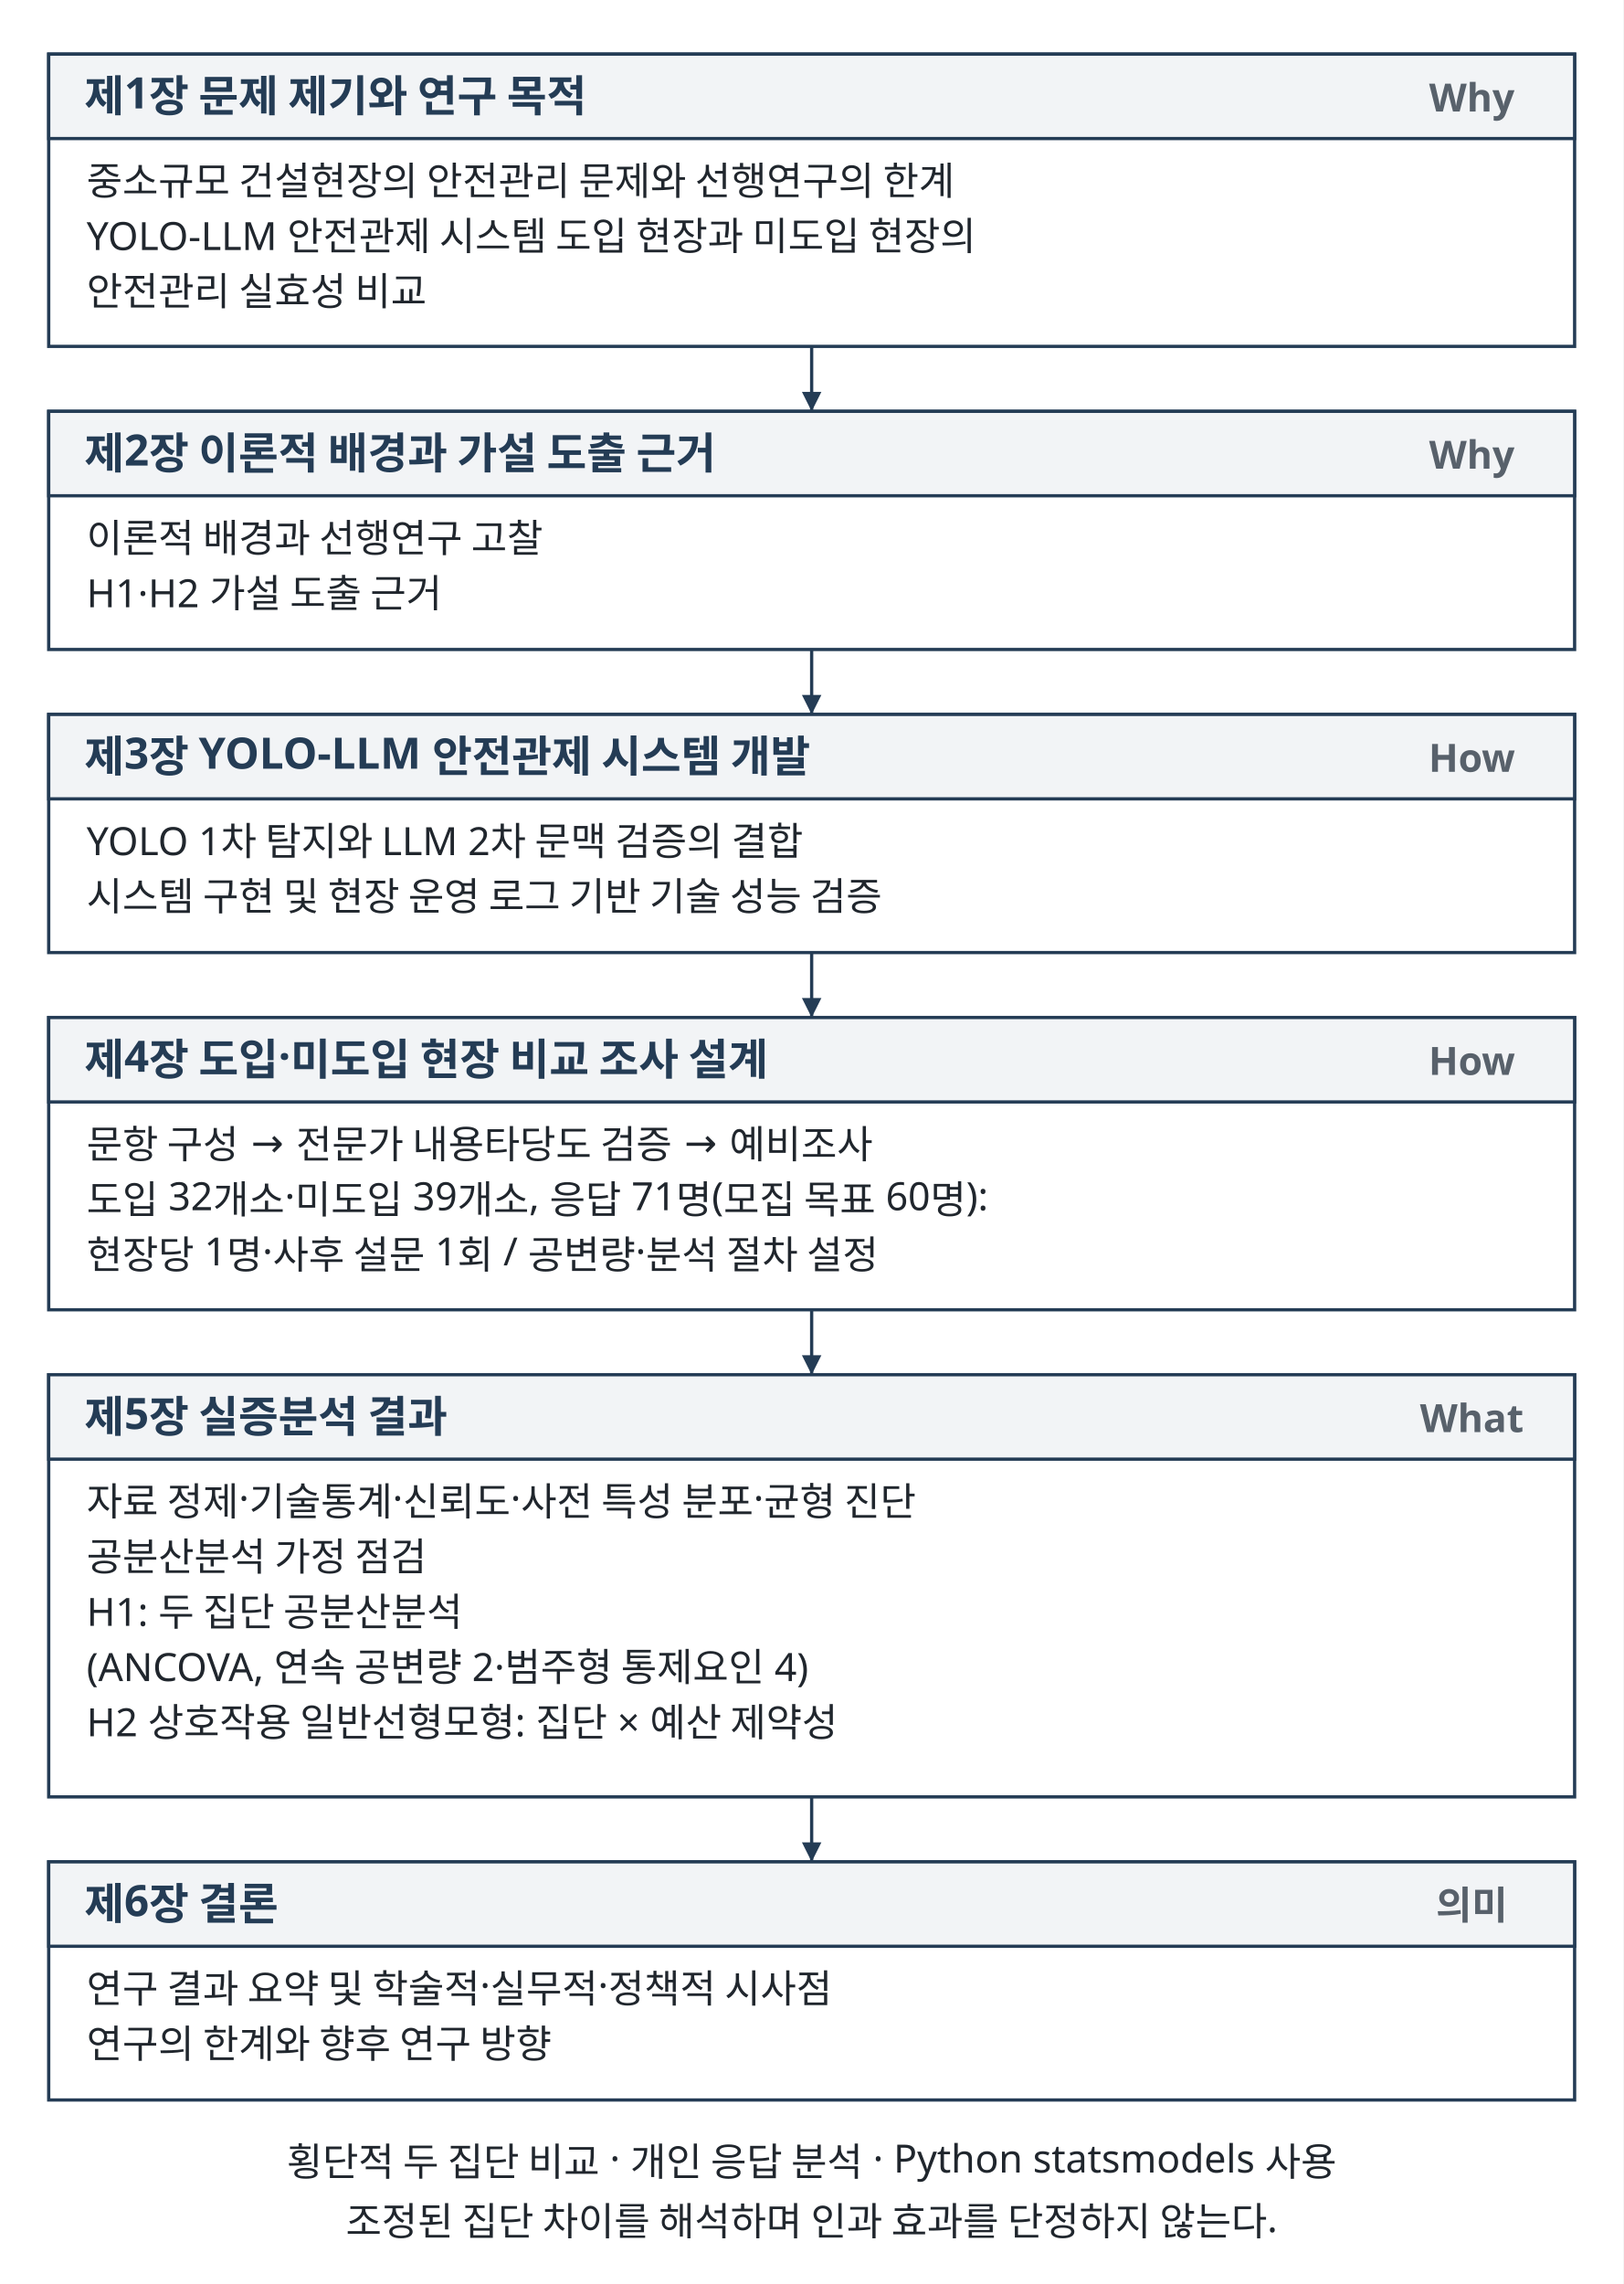
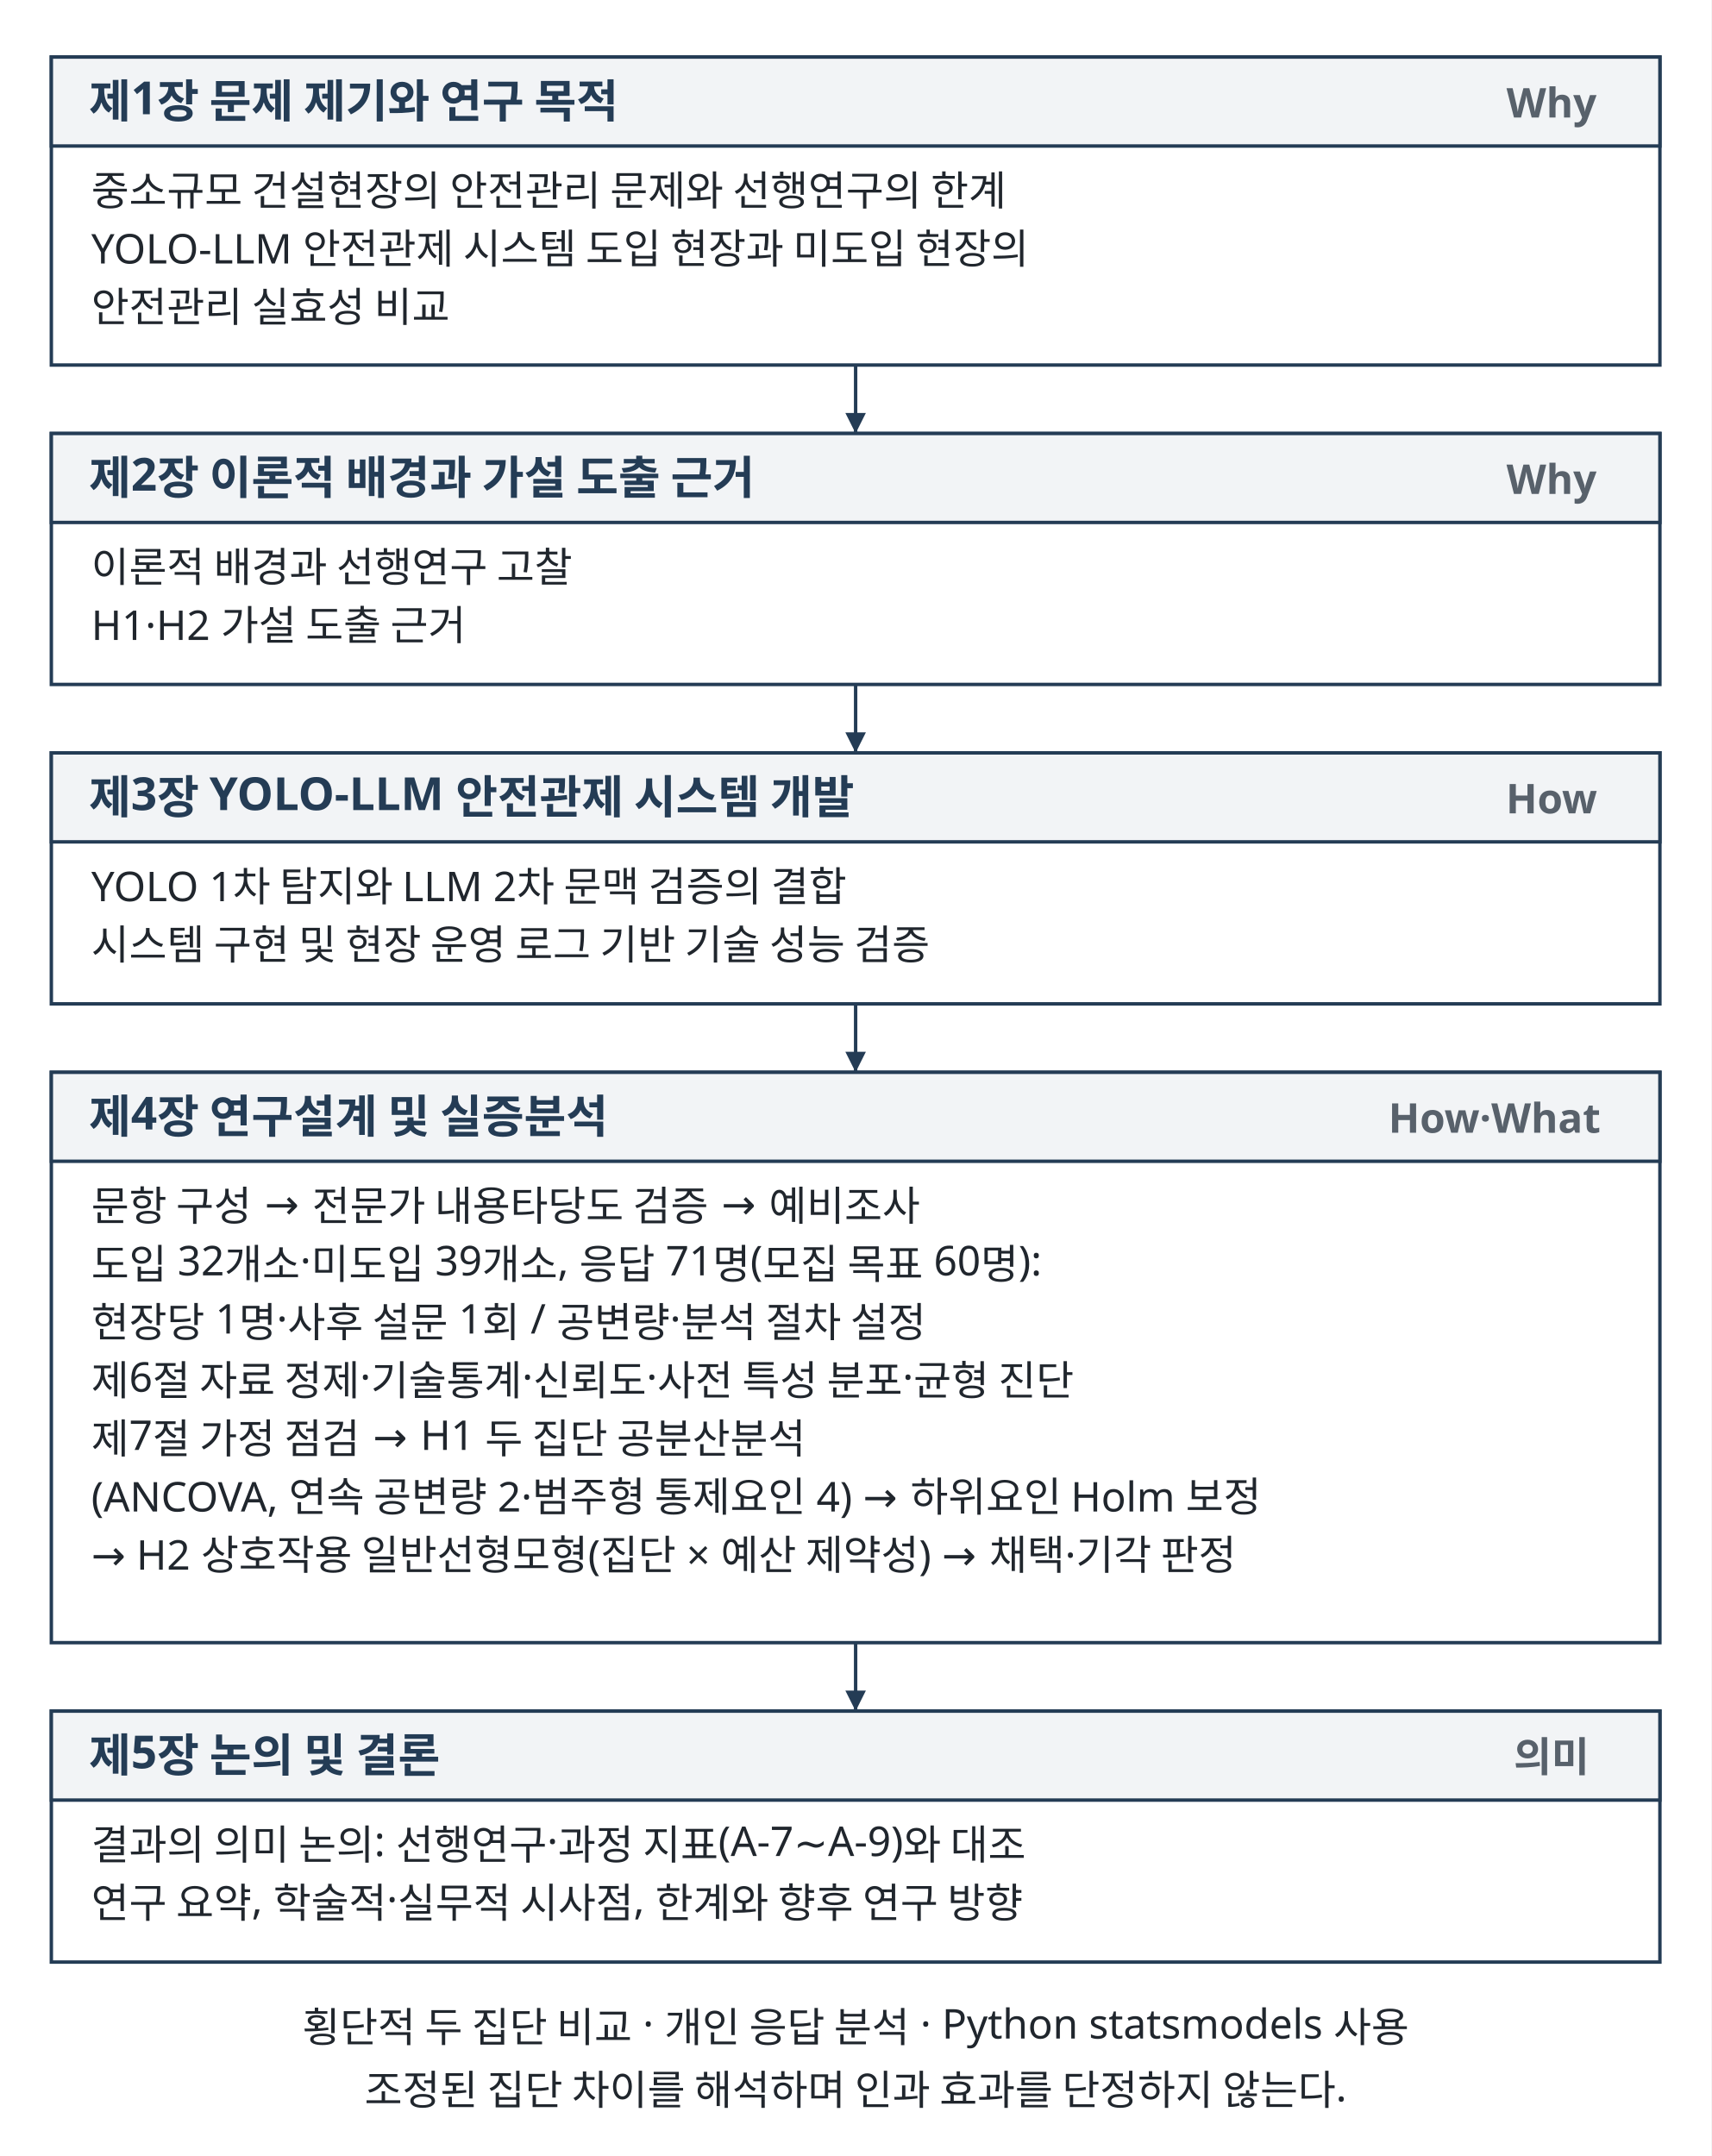
- <svg xmlns="http://www.w3.org/2000/svg" width="150mm" height="211.0mm" viewBox="0 0 1500 2110">
+ <svg xmlns="http://www.w3.org/2000/svg" width="150mm" height="189.0mm" viewBox="0 0 1500 1890">
  <rect width="1500" height="100%" fill="white" />
  <rect x="45" y="50" width="1410" height="270" fill="white" stroke="#243C55" stroke-width="3" />
  <rect x="45" y="50" width="1410" height="78" fill="#F2F4F6" stroke="#243C55" stroke-width="3" />
  <text x="78" y="103" font-family="Malgun Gothic" font-size="40" font-weight="700" fill="#243C55" text-anchor="start">제1장  문제 제기와 연구 목적</text>
  <text x="1360" y="103" font-family="Malgun Gothic" font-size="36" font-weight="700" fill="#58616B" text-anchor="middle">Why</text>
  <text x="80" y="180" font-family="Malgun Gothic" font-size="36" font-weight="400" fill="#20262D" text-anchor="start">중소규모 건설현장의 안전관리 문제와 선행연구의 한계</text>
  <text x="80" y="231" font-family="Malgun Gothic" font-size="36" font-weight="400" fill="#20262D" text-anchor="start">YOLO-LLM 안전관제 시스템 도입 현장과 미도입 현장의</text>
  <text x="80" y="282" font-family="Malgun Gothic" font-size="36" font-weight="400" fill="#20262D" text-anchor="start">안전관리 실효성 비교</text>
  <polyline points="750,320 750,380" fill="none" stroke="#243C55" stroke-width="3" />
  <polygon points="750,380 759.0,362.0 741.0,362.0" fill="#243C55" />
  <rect x="45" y="380" width="1410" height="220" fill="white" stroke="#243C55" stroke-width="3" />
  <rect x="45" y="380" width="1410" height="78" fill="#F2F4F6" stroke="#243C55" stroke-width="3" />
  <text x="78" y="433" font-family="Malgun Gothic" font-size="40" font-weight="700" fill="#243C55" text-anchor="start">제2장  이론적 배경과 가설 도출 근거</text>
  <text x="1360" y="433" font-family="Malgun Gothic" font-size="36" font-weight="700" fill="#58616B" text-anchor="middle">Why</text>
  <text x="80" y="510" font-family="Malgun Gothic" font-size="36" font-weight="400" fill="#20262D" text-anchor="start">이론적 배경과 선행연구 고찰</text>
  <text x="80" y="561" font-family="Malgun Gothic" font-size="36" font-weight="400" fill="#20262D" text-anchor="start">H1·H2 가설 도출 근거</text>
  <polyline points="750,600 750,660" fill="none" stroke="#243C55" stroke-width="3" />
  <polygon points="750,660 759.0,642.0 741.0,642.0" fill="#243C55" />
  <rect x="45" y="660" width="1410" height="220" fill="white" stroke="#243C55" stroke-width="3" />
  <rect x="45" y="660" width="1410" height="78" fill="#F2F4F6" stroke="#243C55" stroke-width="3" />
  <text x="78" y="713" font-family="Malgun Gothic" font-size="40" font-weight="700" fill="#243C55" text-anchor="start">제3장  YOLO-LLM 안전관제 시스템 개발</text>
  <text x="1360" y="713" font-family="Malgun Gothic" font-size="36" font-weight="700" fill="#58616B" text-anchor="middle">How</text>
  <text x="80" y="790" font-family="Malgun Gothic" font-size="36" font-weight="400" fill="#20262D" text-anchor="start">YOLO 1차 탐지와 LLM 2차 문맥 검증의 결합</text>
  <text x="80" y="841" font-family="Malgun Gothic" font-size="36" font-weight="400" fill="#20262D" text-anchor="start">시스템 구현 및 현장 운영 로그 기반 기술 성능 검증</text>
  <polyline points="750,880 750,940" fill="none" stroke="#243C55" stroke-width="3" />
  <polygon points="750,940 759.0,922.0 741.0,922.0" fill="#243C55" />
-   <rect x="45" y="940" width="1410" height="270" fill="white" stroke="#243C55" stroke-width="3" />
+   <rect x="45" y="940" width="1410" height="500" fill="white" stroke="#243C55" stroke-width="3" />
  <rect x="45" y="940" width="1410" height="78" fill="#F2F4F6" stroke="#243C55" stroke-width="3" />
-   <text x="78" y="993" font-family="Malgun Gothic" font-size="40" font-weight="700" fill="#243C55" text-anchor="start">제4장  도입·미도입 현장 비교 조사 설계</text>
-   <text x="1360" y="993" font-family="Malgun Gothic" font-size="36" font-weight="700" fill="#58616B" text-anchor="middle">How</text>
+   <text x="78" y="993" font-family="Malgun Gothic" font-size="40" font-weight="700" fill="#243C55" text-anchor="start">제4장  연구설계 및 실증분석</text>
+   <text x="1310" y="993" font-family="Malgun Gothic" font-size="36" font-weight="700" fill="#58616B" text-anchor="middle">How·What</text>
  <text x="80" y="1070" font-family="Malgun Gothic" font-size="36" font-weight="400" fill="#20262D" text-anchor="start">문항 구성 → 전문가 내용타당도 검증 → 예비조사</text>
  <text x="80" y="1121" font-family="Malgun Gothic" font-size="36" font-weight="400" fill="#20262D" text-anchor="start">도입 32개소·미도입 39개소, 응답 71명(모집 목표 60명):</text>
  <text x="80" y="1172" font-family="Malgun Gothic" font-size="36" font-weight="400" fill="#20262D" text-anchor="start">현장당 1명·사후 설문 1회 / 공변량·분석 절차 설정</text>
-   <polyline points="750,1210 750,1270" fill="none" stroke="#243C55" stroke-width="3" />
-   <polygon points="750,1270 759.0,1252.0 741.0,1252.0" fill="#243C55" />
-   <rect x="45" y="1270" width="1410" height="390" fill="white" stroke="#243C55" stroke-width="3" />
-   <rect x="45" y="1270" width="1410" height="78" fill="#F2F4F6" stroke="#243C55" stroke-width="3" />
-   <text x="78" y="1323" font-family="Malgun Gothic" font-size="40" font-weight="700" fill="#243C55" text-anchor="start">제5장  실증분석 결과</text>
-   <text x="1360" y="1323" font-family="Malgun Gothic" font-size="36" font-weight="700" fill="#58616B" text-anchor="middle">What</text>
-   <text x="80" y="1400" font-family="Malgun Gothic" font-size="36" font-weight="400" fill="#20262D" text-anchor="start">자료 정제·기술통계·신뢰도·사전 특성 분포·균형 진단</text>
-   <text x="80" y="1451" font-family="Malgun Gothic" font-size="36" font-weight="400" fill="#20262D" text-anchor="start">공분산분석 가정 점검</text>
-   <text x="80" y="1502" font-family="Malgun Gothic" font-size="36" font-weight="400" fill="#20262D" text-anchor="start">H1: 두 집단 공분산분석</text>
-   <text x="80" y="1553" font-family="Malgun Gothic" font-size="36" font-weight="400" fill="#20262D" text-anchor="start">(ANCOVA, 연속 공변량 2·범주형 통제요인 4)</text>
-   <text x="80" y="1604" font-family="Malgun Gothic" font-size="36" font-weight="400" fill="#20262D" text-anchor="start">H2 상호작용 일반선형모형: 집단 × 예산 제약성</text>
-   <polyline points="750,1660 750,1720" fill="none" stroke="#243C55" stroke-width="3" />
-   <polygon points="750,1720 759.0,1702.0 741.0,1702.0" fill="#243C55" />
-   <rect x="45" y="1720" width="1410" height="220" fill="white" stroke="#243C55" stroke-width="3" />
-   <rect x="45" y="1720" width="1410" height="78" fill="#F2F4F6" stroke="#243C55" stroke-width="3" />
-   <text x="78" y="1773" font-family="Malgun Gothic" font-size="40" font-weight="700" fill="#243C55" text-anchor="start">제6장  결론</text>
-   <text x="1360" y="1773" font-family="Malgun Gothic" font-size="36" font-weight="700" fill="#58616B" text-anchor="middle">의미</text>
-   <text x="80" y="1850" font-family="Malgun Gothic" font-size="36" font-weight="400" fill="#20262D" text-anchor="start">연구 결과 요약 및 학술적·실무적·정책적 시사점</text>
-   <text x="80" y="1901" font-family="Malgun Gothic" font-size="36" font-weight="400" fill="#20262D" text-anchor="start">연구의 한계와 향후 연구 방향</text>
-   <text x="750" y="2010" font-family="Malgun Gothic" font-size="36" font-weight="400" fill="#20262D" text-anchor="middle">횡단적 두 집단 비교 · 개인 응답 분석 · Python statsmodels 사용</text>
-   <text x="750" y="2065" font-family="Malgun Gothic" font-size="36" font-weight="400" fill="#20262D" text-anchor="middle">조정된 집단 차이를 해석하며 인과 효과를 단정하지 않는다.</text>
+   <text x="80" y="1223" font-family="Malgun Gothic" font-size="36" font-weight="400" fill="#20262D" text-anchor="start">제6절  자료 정제·기술통계·신뢰도·사전 특성 분포·균형 진단</text>
+   <text x="80" y="1274" font-family="Malgun Gothic" font-size="36" font-weight="400" fill="#20262D" text-anchor="start">제7절  가정 점검 → H1 두 집단 공분산분석</text>
+   <text x="80" y="1325" font-family="Malgun Gothic" font-size="36" font-weight="400" fill="#20262D" text-anchor="start">(ANCOVA, 연속 공변량 2·범주형 통제요인 4) → 하위요인 Holm 보정</text>
+   <text x="80" y="1376" font-family="Malgun Gothic" font-size="36" font-weight="400" fill="#20262D" text-anchor="start">→ H2 상호작용 일반선형모형(집단 × 예산 제약성) → 채택·기각 판정</text>
+   <polyline points="750,1440 750,1500" fill="none" stroke="#243C55" stroke-width="3" />
+   <polygon points="750,1500 759.0,1482.0 741.0,1482.0" fill="#243C55" />
+   <rect x="45" y="1500" width="1410" height="220" fill="white" stroke="#243C55" stroke-width="3" />
+   <rect x="45" y="1500" width="1410" height="78" fill="#F2F4F6" stroke="#243C55" stroke-width="3" />
+   <text x="78" y="1553" font-family="Malgun Gothic" font-size="40" font-weight="700" fill="#243C55" text-anchor="start">제5장  논의 및 결론</text>
+   <text x="1360" y="1553" font-family="Malgun Gothic" font-size="36" font-weight="700" fill="#58616B" text-anchor="middle">의미</text>
+   <text x="80" y="1630" font-family="Malgun Gothic" font-size="36" font-weight="400" fill="#20262D" text-anchor="start">결과의 의미 논의: 선행연구·과정 지표(A-7∼A-9)와 대조</text>
+   <text x="80" y="1681" font-family="Malgun Gothic" font-size="36" font-weight="400" fill="#20262D" text-anchor="start">연구 요약, 학술적·실무적 시사점, 한계와 향후 연구 방향</text>
+   <text x="750" y="1790" font-family="Malgun Gothic" font-size="36" font-weight="400" fill="#20262D" text-anchor="middle">횡단적 두 집단 비교 · 개인 응답 분석 · Python statsmodels 사용</text>
+   <text x="750" y="1845" font-family="Malgun Gothic" font-size="36" font-weight="400" fill="#20262D" text-anchor="middle">조정된 집단 차이를 해석하며 인과 효과를 단정하지 않는다.</text>
</svg>
